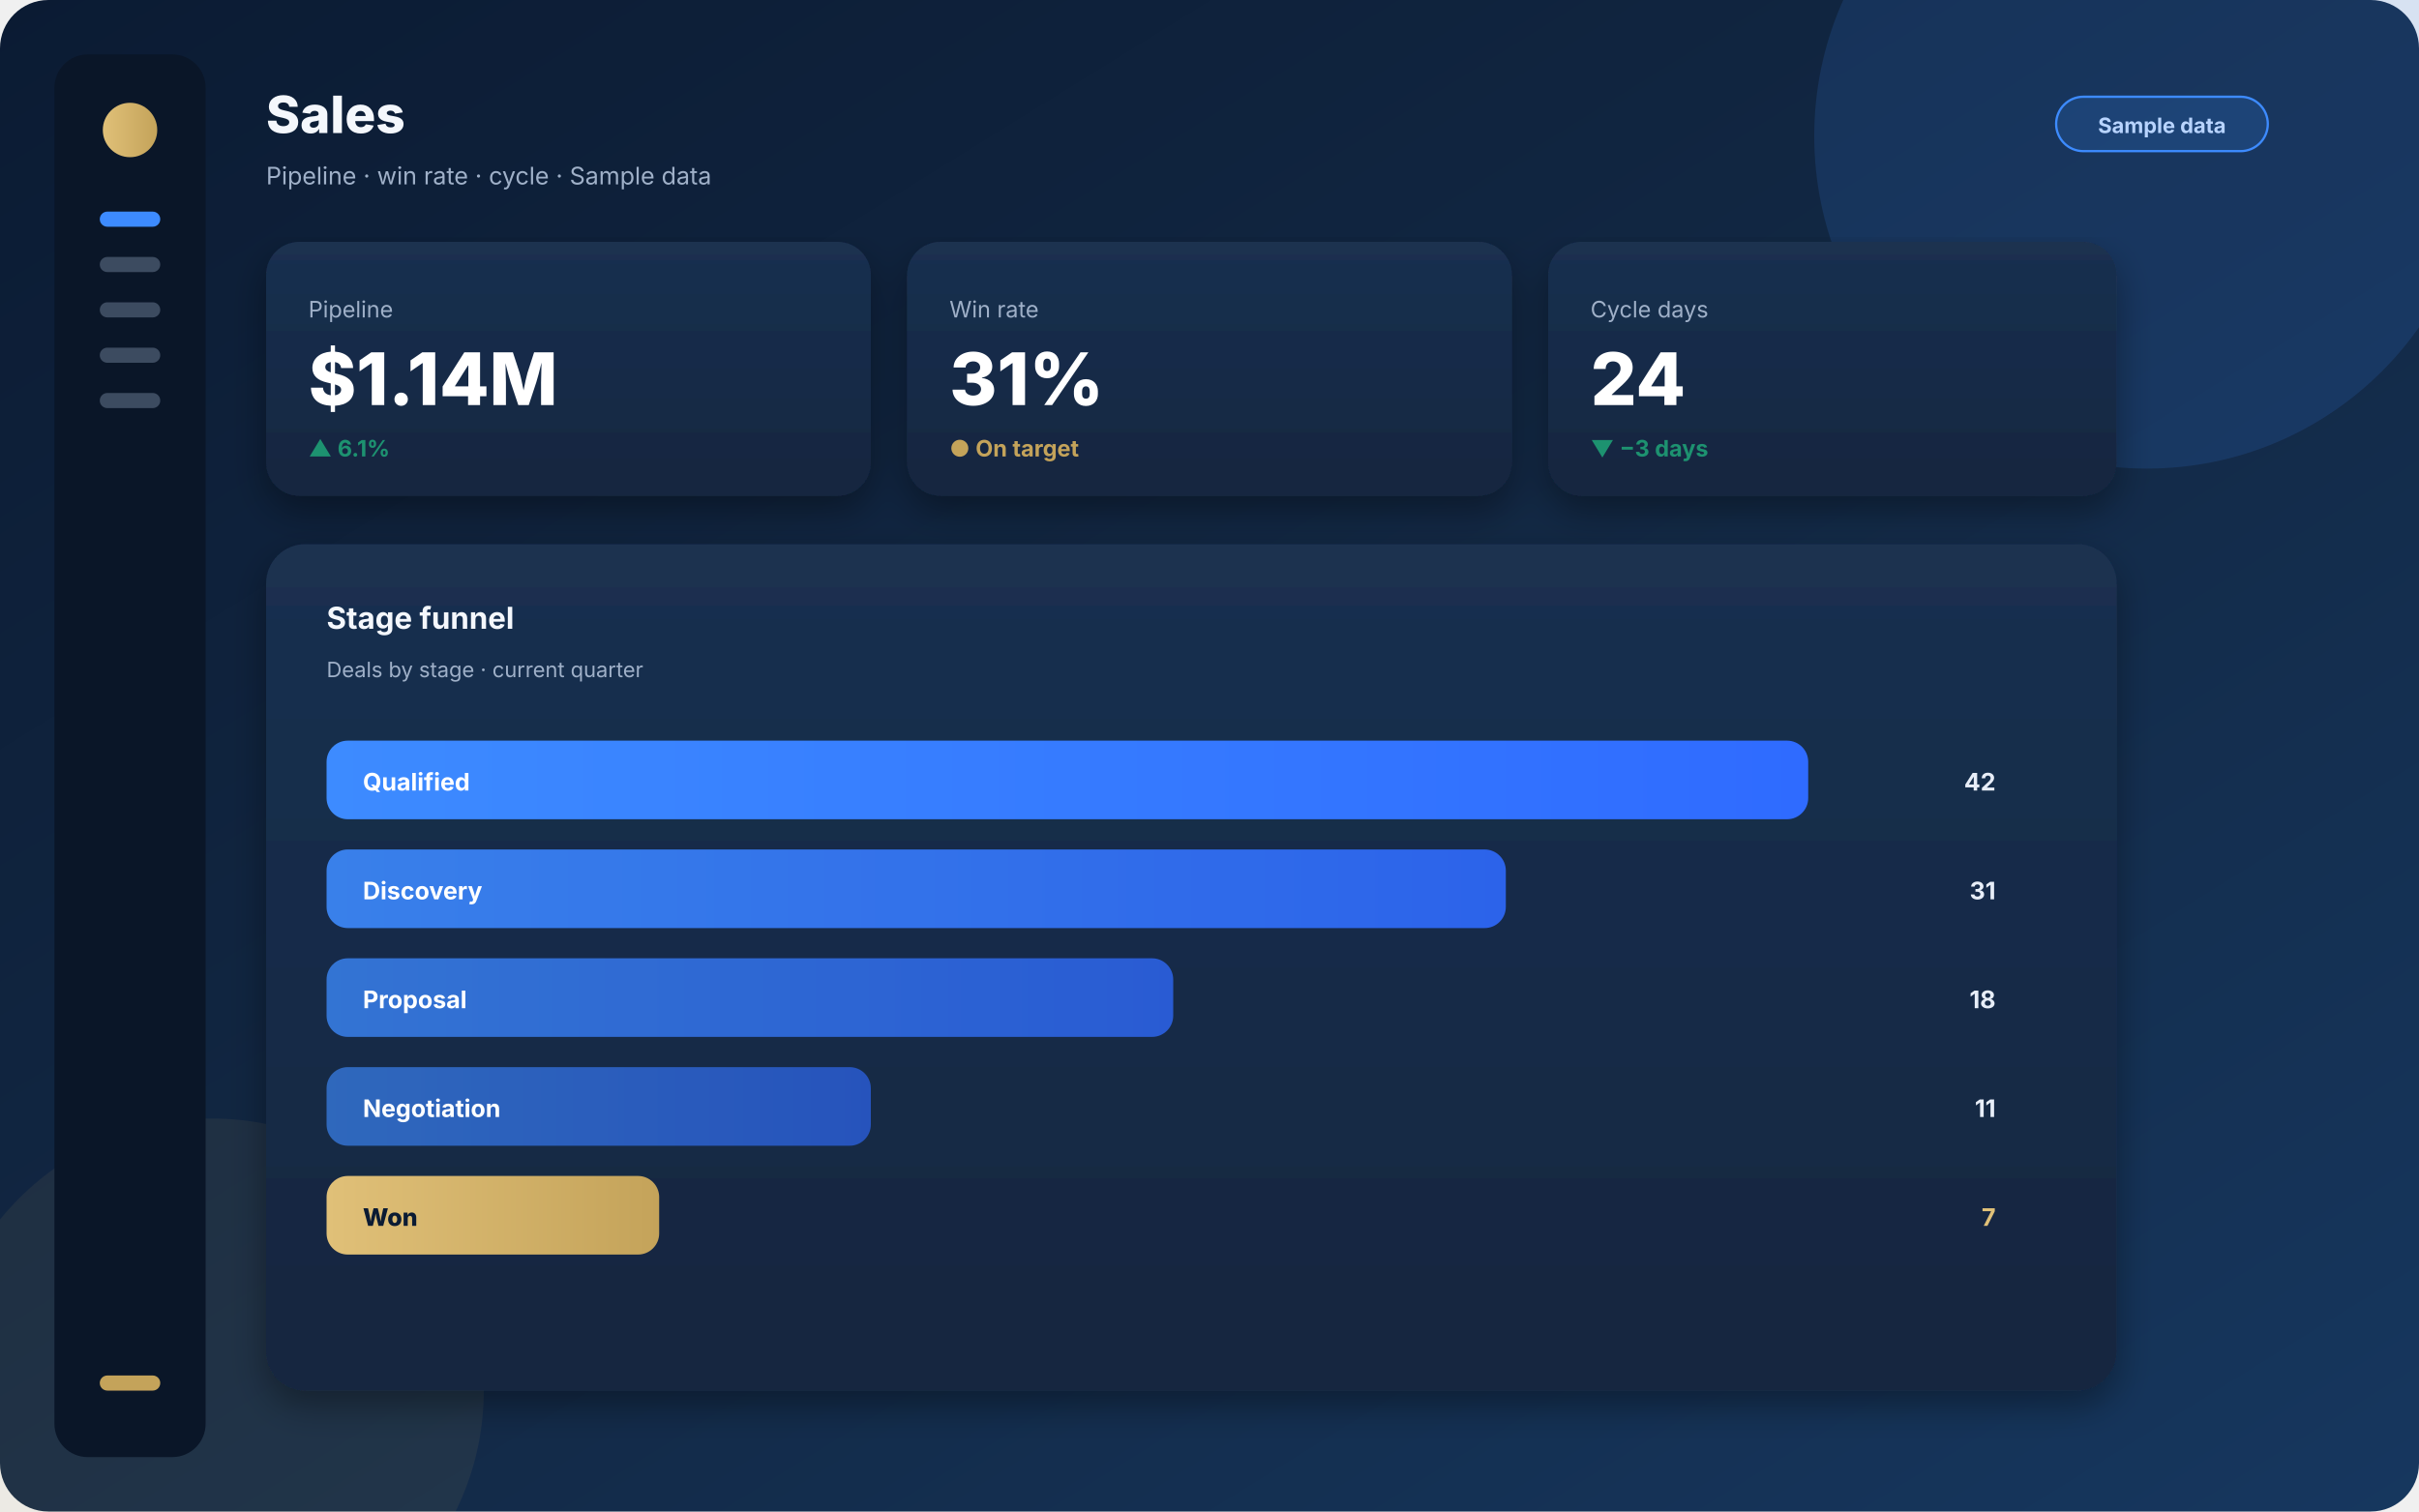
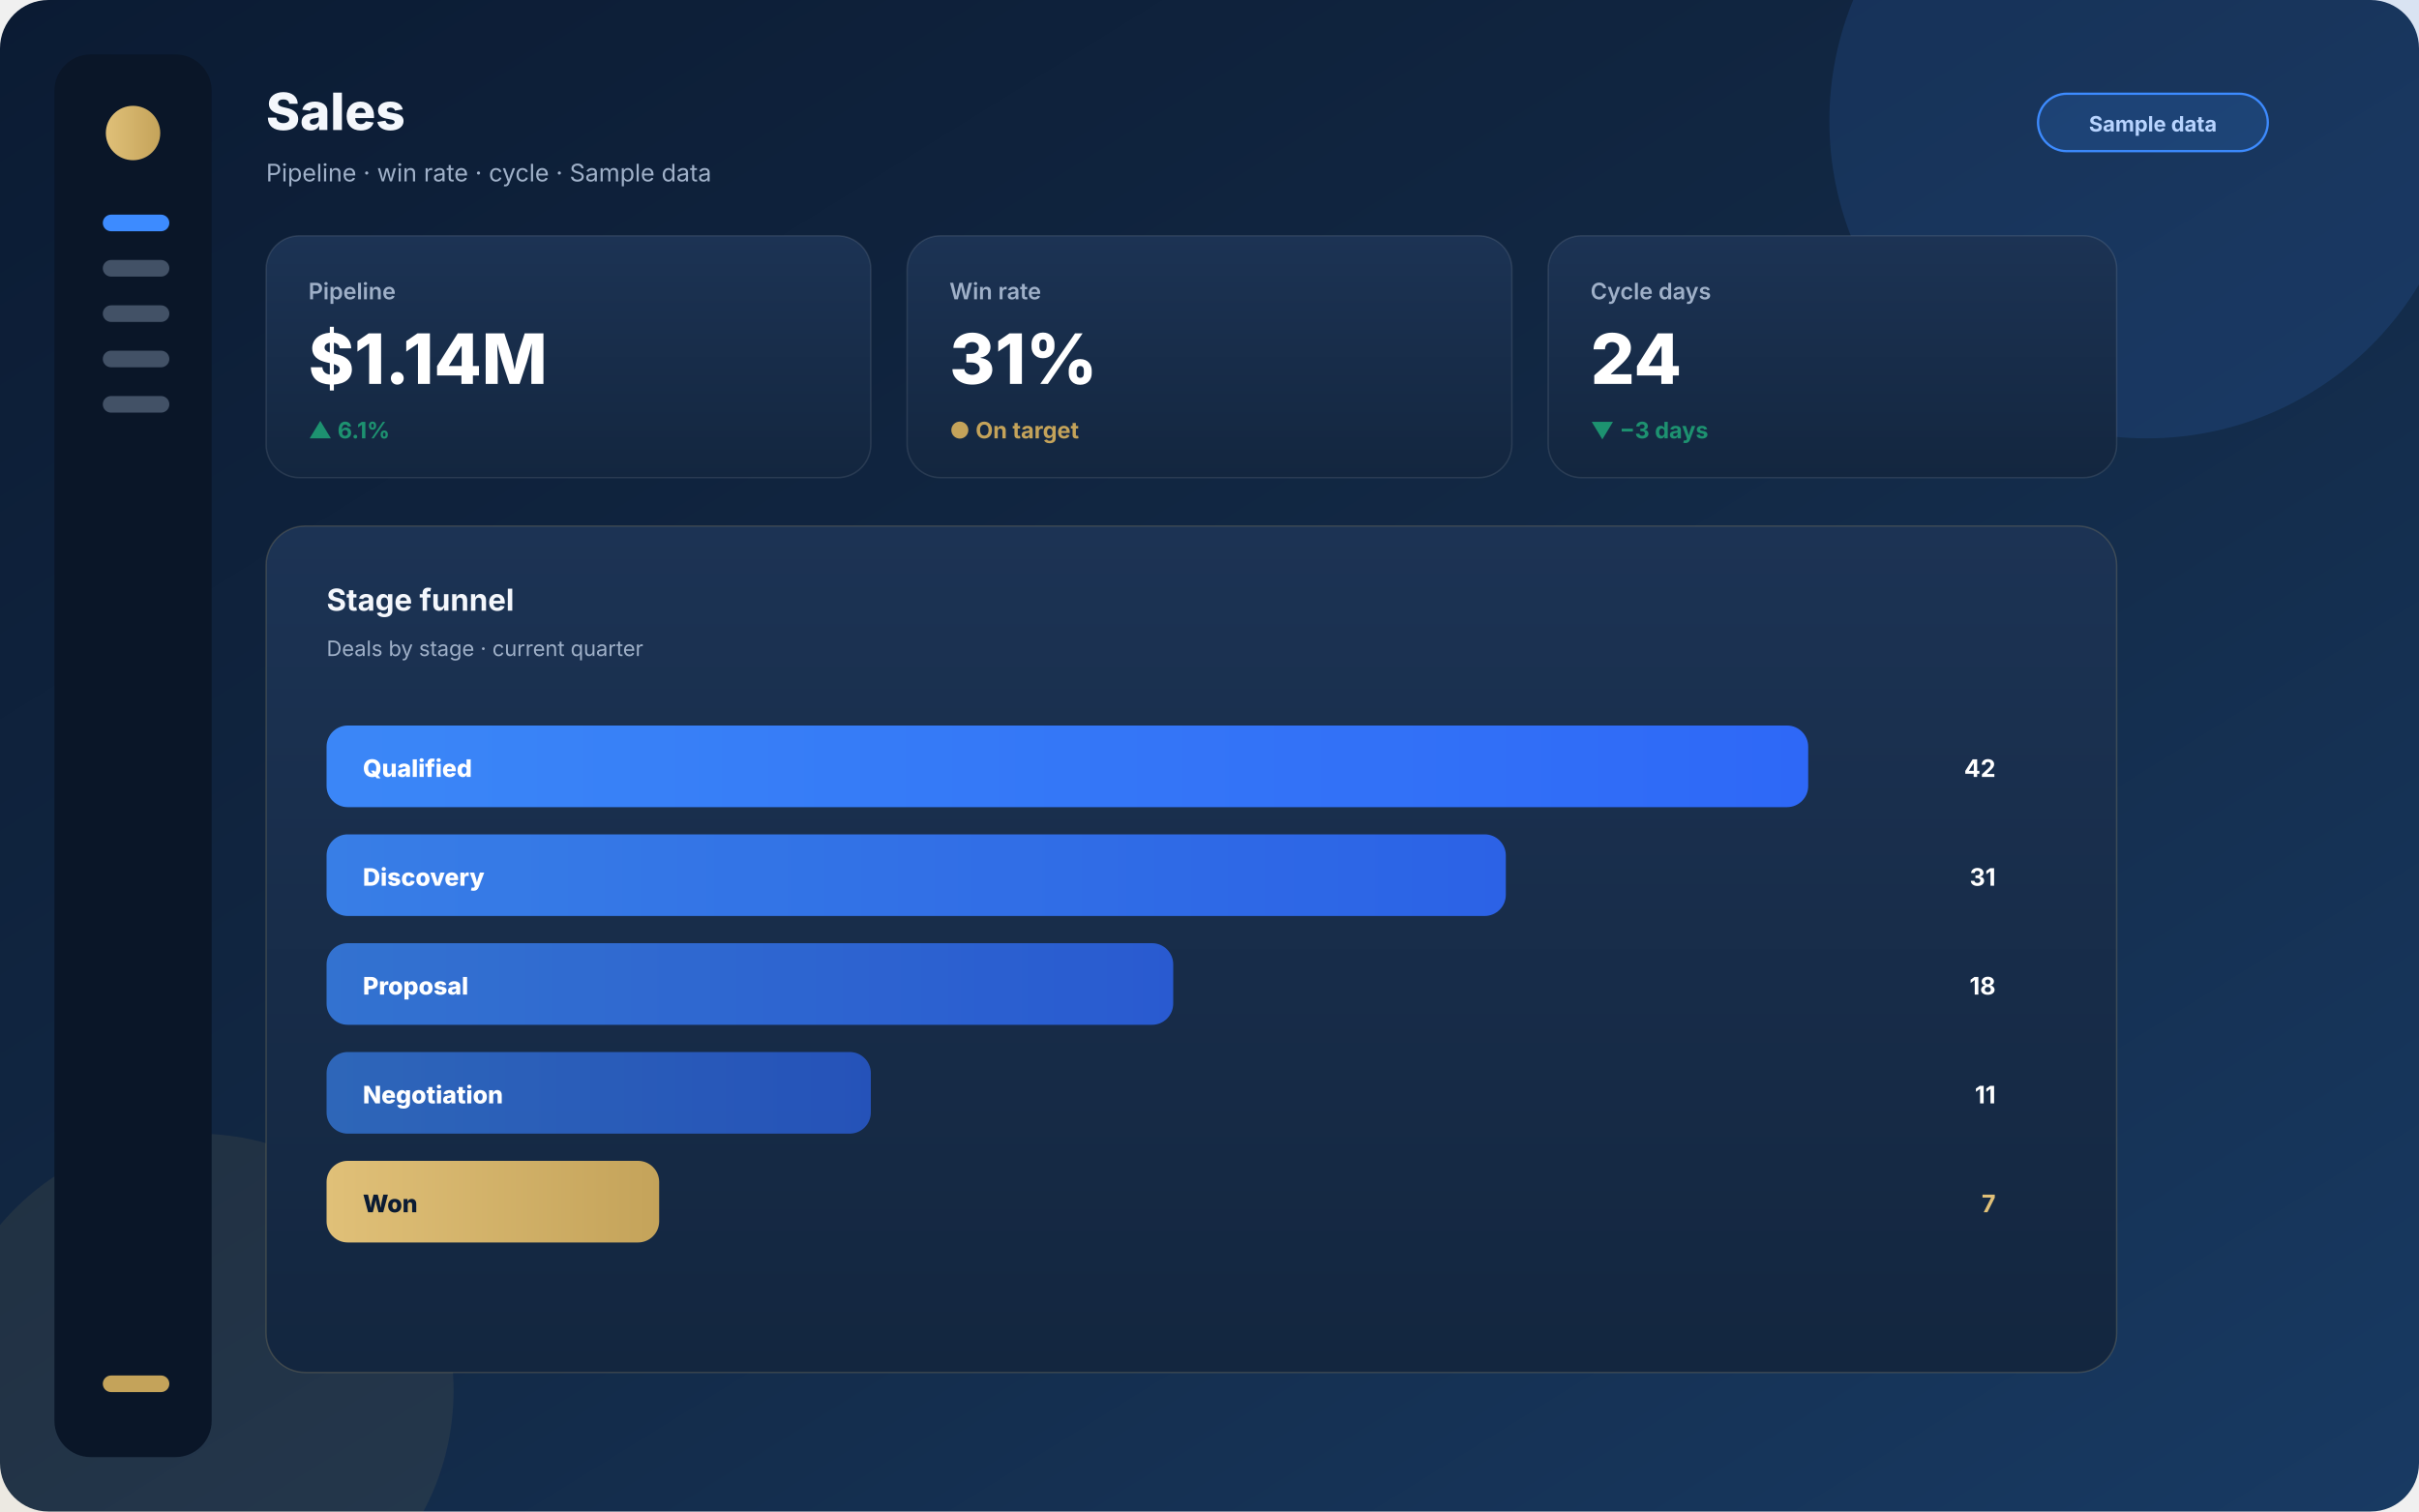
- <svg xmlns="http://www.w3.org/2000/svg" width="1600" height="1000" viewBox="0 0 1600 1000" role="img" aria-label="Sales dashboard sample">
+ <svg xmlns="http://www.w3.org/2000/svg" width="1600" height="1000" viewBox="0 0 1600 1000" role="img" aria-label="Sales dashboard">
  <defs>
    <linearGradient id="bg" x1="0" y1="0" x2="1" y2="1">
      <stop offset="0%" stop-color="#0B1B33" />
-       <stop offset="50%" stop-color="#122844" />
-       <stop offset="100%" stop-color="#16375F" />
+       <stop offset="48%" stop-color="#122844" />
+       <stop offset="100%" stop-color="#183A63" />
    </linearGradient>
    <linearGradient id="card" x1="0" y1="0" x2="0" y2="1">
-       <stop offset="0%" stop-color="#1A3050" />
+       <stop offset="0%" stop-color="#1C3354" />
      <stop offset="100%" stop-color="#13263F" />
    </linearGradient>
    <linearGradient id="blue" x1="0" y1="0" x2="1" y2="0">
+       <stop offset="0%" stop-color="#3D8BFF" />
+       <stop offset="100%" stop-color="#2F6BFF" />
+     </linearGradient>
+     <linearGradient id="blueV" x1="0" y1="0" x2="0" y2="1">
      <stop offset="0%" stop-color="#3D8BFF" />
      <stop offset="100%" stop-color="#2F6BFF" />
    </linearGradient>
    <linearGradient id="gold" x1="0" y1="0" x2="1" y2="0">
      <stop offset="0%" stop-color="#E0C078" />
      <stop offset="100%" stop-color="#C4A35A" />
    </linearGradient>
-     <filter id="cardShadow" x="-8%" y="-8%" width="116%" height="130%">
-       <feDropShadow dx="0" dy="10" stdDeviation="12" flood-color="#000" flood-opacity="0.35" />
-     </filter>
  </defs>
  <rect width="1600" height="1000" rx="32" fill="url(#bg)" />
-   <circle cx="1420" cy="90" r="220" fill="#3D8BFF" opacity="0.14" />
-   <circle cx="140" cy="920" r="180" fill="#C4A35A" opacity="0.08" />
-   <rect x="36" y="36" width="100" height="928" rx="22" fill="#0A1628" />
-   <circle cx="86" cy="86" r="18" fill="url(#gold)" />
-   <rect x="66" y="140" width="40" height="10" rx="5" fill="#3D8BFF" />
-   <rect x="66" y="170" width="40" height="10" rx="5" fill="#7A8BA3" opacity="0.45" />
-   <rect x="66" y="200" width="40" height="10" rx="5" fill="#7A8BA3" opacity="0.45" />
-   <rect x="66" y="230" width="40" height="10" rx="5" fill="#7A8BA3" opacity="0.45" />
-   <rect x="66" y="260" width="40" height="10" rx="5" fill="#7A8BA3" opacity="0.45" />
-   <rect x="66" y="910" width="40" height="10" rx="5" fill="#C4A35A" />
-   <text x="176" y="88" fill="#F4F7FC" font-family="Inter, Arial, sans-serif" font-size="34" font-weight="800">Sales</text>
-   <text x="176" y="122" fill="#9FB0C8" font-family="Inter, Arial, sans-serif" font-size="16">Pipeline · win rate · cycle · Sample data</text>
-   <rect x="1360" y="64" width="140" height="36" rx="18" fill="rgba(61,139,255,0.16)" stroke="#3D8BFF" stroke-width="1.5" />
-   <text x="1430" y="88" text-anchor="middle" fill="#B8D4FF" font-family="Inter, Arial, sans-serif" font-size="14" font-weight="700">Sample data</text>
-   <g filter="url(#cardShadow)">
-     <rect x="176" y="160" width="400" height="168" rx="22" fill="url(#card)" />
-     <rect x="600" y="160" width="400" height="168" rx="22" fill="url(#card)" />
-     <rect x="1024" y="160" width="376" height="168" rx="22" fill="url(#card)" />
-   </g>
-   <text x="204" y="210" fill="#9FB0C8" font-family="Inter, Arial, sans-serif" font-size="15">Pipeline</text>
-   <text x="204" y="268" fill="#FFFFFF" font-family="Inter, Arial, sans-serif" font-size="48" font-weight="800">$1.14M</text>
-   <text x="204" y="302" fill="#1D9270" font-family="Inter, Arial, sans-serif" font-size="15" font-weight="700">▲ 6.1%</text>
-   <text x="628" y="210" fill="#9FB0C8" font-family="Inter, Arial, sans-serif" font-size="15">Win rate</text>
-   <text x="628" y="268" fill="#FFFFFF" font-family="Inter, Arial, sans-serif" font-size="48" font-weight="800">31%</text>
-   <text x="628" y="302" fill="#C4A35A" font-family="Inter, Arial, sans-serif" font-size="15" font-weight="700">● On target</text>
-   <text x="1052" y="210" fill="#9FB0C8" font-family="Inter, Arial, sans-serif" font-size="15">Cycle days</text>
-   <text x="1052" y="268" fill="#FFFFFF" font-family="Inter, Arial, sans-serif" font-size="48" font-weight="800">24</text>
-   <text x="1052" y="302" fill="#1D9270" font-family="Inter, Arial, sans-serif" font-size="15" font-weight="700">▼ −3 days</text>
-   <g filter="url(#cardShadow)">
-     <rect x="176" y="360" width="1224" height="560" rx="26" fill="url(#card)" />
-   </g>
-   <text x="216" y="416" fill="#F4F7FC" font-family="Inter, Arial, sans-serif" font-size="20" font-weight="700">Stage funnel</text>
-   <text x="216" y="448" fill="#9FB0C8" font-family="Inter, Arial, sans-serif" font-size="14">Deals by stage · current quarter</text>
-   <rect x="216" y="490" width="980" height="52" rx="14" fill="url(#blue)" />
-   <text x="240" y="523" fill="#FFFFFF" font-family="Inter, Arial, sans-serif" font-size="16" font-weight="700">Qualified</text>
-   <text x="1320" y="523" text-anchor="end" fill="#E8EEF8" font-family="Inter, Arial, sans-serif" font-size="16" font-weight="700">42</text>
-   <rect x="216" y="562" width="780" height="52" rx="14" fill="url(#blue)" opacity="0.88" />
-   <text x="240" y="595" fill="#FFFFFF" font-family="Inter, Arial, sans-serif" font-size="16" font-weight="700">Discovery</text>
-   <text x="1320" y="595" text-anchor="end" fill="#E8EEF8" font-family="Inter, Arial, sans-serif" font-size="16" font-weight="700">31</text>
-   <rect x="216" y="634" width="560" height="52" rx="14" fill="url(#blue)" opacity="0.76" />
-   <text x="240" y="667" fill="#FFFFFF" font-family="Inter, Arial, sans-serif" font-size="16" font-weight="700">Proposal</text>
-   <text x="1320" y="667" text-anchor="end" fill="#E8EEF8" font-family="Inter, Arial, sans-serif" font-size="16" font-weight="700">18</text>
-   <rect x="216" y="706" width="360" height="52" rx="14" fill="url(#blue)" opacity="0.64" />
-   <text x="240" y="739" fill="#FFFFFF" font-family="Inter, Arial, sans-serif" font-size="16" font-weight="700">Negotiation</text>
-   <text x="1320" y="739" text-anchor="end" fill="#E8EEF8" font-family="Inter, Arial, sans-serif" font-size="16" font-weight="700">11</text>
-   <rect x="216" y="778" width="220" height="52" rx="14" fill="url(#gold)" />
-   <text x="240" y="811" fill="#0B1B33" font-family="Inter, Arial, sans-serif" font-size="16" font-weight="800">Won</text>
-   <text x="1320" y="811" text-anchor="end" fill="#E0C078" font-family="Inter, Arial, sans-serif" font-size="16" font-weight="700">7</text>
+   <circle cx="1420" cy="80" r="210" fill="#3D8BFF" opacity="0.13" />
+   <circle cx="130" cy="920" r="170" fill="#C4A35A" opacity="0.09" />
+   <rect x="36" y="36" width="104" height="928" rx="24" fill="#0A1628" />
+   <circle cx="88" cy="88" r="18" fill="url(#gold)" />
+   <rect x="68" y="142" width="44" height="11" rx="5.5" fill="#3D8BFF" />
+   <rect x="68" y="172" width="44" height="11" rx="5.5" fill="#7A8BA3" opacity="0.5" />
+   <rect x="68" y="202" width="44" height="11" rx="5.5" fill="#7A8BA3" opacity="0.5" />
+   <rect x="68" y="232" width="44" height="11" rx="5.5" fill="#7A8BA3" opacity="0.5" />
+   <rect x="68" y="262" width="44" height="11" rx="5.5" fill="#7A8BA3" opacity="0.5" />
+   <rect x="68" y="910" width="44" height="11" rx="5.5" fill="#C4A35A" />
+   <text x="176" y="86" fill="#F4F7FC" font-family="Inter, Arial, sans-serif" font-size="34" font-weight="800">Sales</text>
+   <text x="176" y="120" fill="#9FB0C8" font-family="Inter, Arial, sans-serif" font-size="16">Pipeline · win rate · cycle · Sample data</text>
+   <rect x="1348" y="62" width="152" height="38" rx="19" fill="rgba(61,139,255,0.16)" stroke="#3D8BFF" stroke-width="1.5" />
+   <text x="1424" y="87" text-anchor="middle" fill="#B8D4FF" font-family="Inter, Arial, sans-serif" font-size="14" font-weight="700">Sample data</text>
+   <rect x="176" y="156" width="400" height="160" rx="22" fill="url(#card)" stroke="rgba(255,255,255,0.1)" />
+   <text x="204" y="198" fill="#9FB0C8" font-family="Inter, Arial, sans-serif" font-size="15" font-weight="600">Pipeline</text>
+   <text x="204" y="254" fill="#FFFFFF" font-family="Inter, Arial, sans-serif" font-size="46" font-weight="800">$1.14M</text>
+   <text x="204" y="290" fill="#1D9270" font-family="Inter, Arial, sans-serif" font-size="15" font-weight="700">▲ 6.1%</text>
+   <rect x="600" y="156" width="400" height="160" rx="22" fill="url(#card)" stroke="rgba(255,255,255,0.1)" />
+   <text x="628" y="198" fill="#9FB0C8" font-family="Inter, Arial, sans-serif" font-size="15" font-weight="600">Win rate</text>
+   <text x="628" y="254" fill="#FFFFFF" font-family="Inter, Arial, sans-serif" font-size="46" font-weight="800">31%</text>
+   <text x="628" y="290" fill="#C4A35A" font-family="Inter, Arial, sans-serif" font-size="15" font-weight="700">● On target</text>
+   <rect x="1024" y="156" width="376" height="160" rx="22" fill="url(#card)" stroke="rgba(255,255,255,0.1)" />
+   <text x="1052" y="198" fill="#9FB0C8" font-family="Inter, Arial, sans-serif" font-size="15" font-weight="600">Cycle days</text>
+   <text x="1052" y="254" fill="#FFFFFF" font-family="Inter, Arial, sans-serif" font-size="46" font-weight="800">24</text>
+   <text x="1052" y="290" fill="#1D9270" font-family="Inter, Arial, sans-serif" font-size="15" font-weight="700">▼ −3 days</text>
+   <rect x="176" y="348" width="1224" height="560" rx="26" fill="url(#card)" stroke="rgba(224,192,120,0.18)" />
+   <text x="216" y="404" fill="#F4F7FC" font-family="Inter, Arial, sans-serif" font-size="20" font-weight="700">Stage funnel</text>
+   <text x="216" y="434" fill="#9FB0C8" font-family="Inter, Arial, sans-serif" font-size="14">Deals by stage · current quarter</text>
+   <rect x="216" y="480" width="980" height="54" rx="14" fill="url(#blue)" opacity="0.95" />
+   <text x="240" y="514" fill="#FFFFFF" font-family="Inter, Arial, sans-serif" font-size="16" font-weight="800">Qualified</text>
+   <text x="1320" y="514" text-anchor="end" fill="#FFFFFF" font-family="Inter, Arial, sans-serif" font-size="16" font-weight="700">42</text>
+   <rect x="216" y="552" width="780" height="54" rx="14" fill="url(#blue)" opacity="0.86" />
+   <text x="240" y="586" fill="#FFFFFF" font-family="Inter, Arial, sans-serif" font-size="16" font-weight="800">Discovery</text>
+   <text x="1320" y="586" text-anchor="end" fill="#FFFFFF" font-family="Inter, Arial, sans-serif" font-size="16" font-weight="700">31</text>
+   <rect x="216" y="624" width="560" height="54" rx="14" fill="url(#blue)" opacity="0.74" />
+   <text x="240" y="658" fill="#FFFFFF" font-family="Inter, Arial, sans-serif" font-size="16" font-weight="800">Proposal</text>
+   <text x="1320" y="658" text-anchor="end" fill="#FFFFFF" font-family="Inter, Arial, sans-serif" font-size="16" font-weight="700">18</text>
+   <rect x="216" y="696" width="360" height="54" rx="14" fill="url(#blue)" opacity="0.62" />
+   <text x="240" y="730" fill="#FFFFFF" font-family="Inter, Arial, sans-serif" font-size="16" font-weight="800">Negotiation</text>
+   <text x="1320" y="730" text-anchor="end" fill="#FFFFFF" font-family="Inter, Arial, sans-serif" font-size="16" font-weight="700">11</text>
+   <rect x="216" y="768" width="220" height="54" rx="14" fill="url(#gold)" opacity="1" />
+   <text x="240" y="802" fill="#0B1B33" font-family="Inter, Arial, sans-serif" font-size="16" font-weight="800">Won</text>
+   <text x="1320" y="802" text-anchor="end" fill="#E0C078" font-family="Inter, Arial, sans-serif" font-size="16" font-weight="700">7</text>
</svg>
